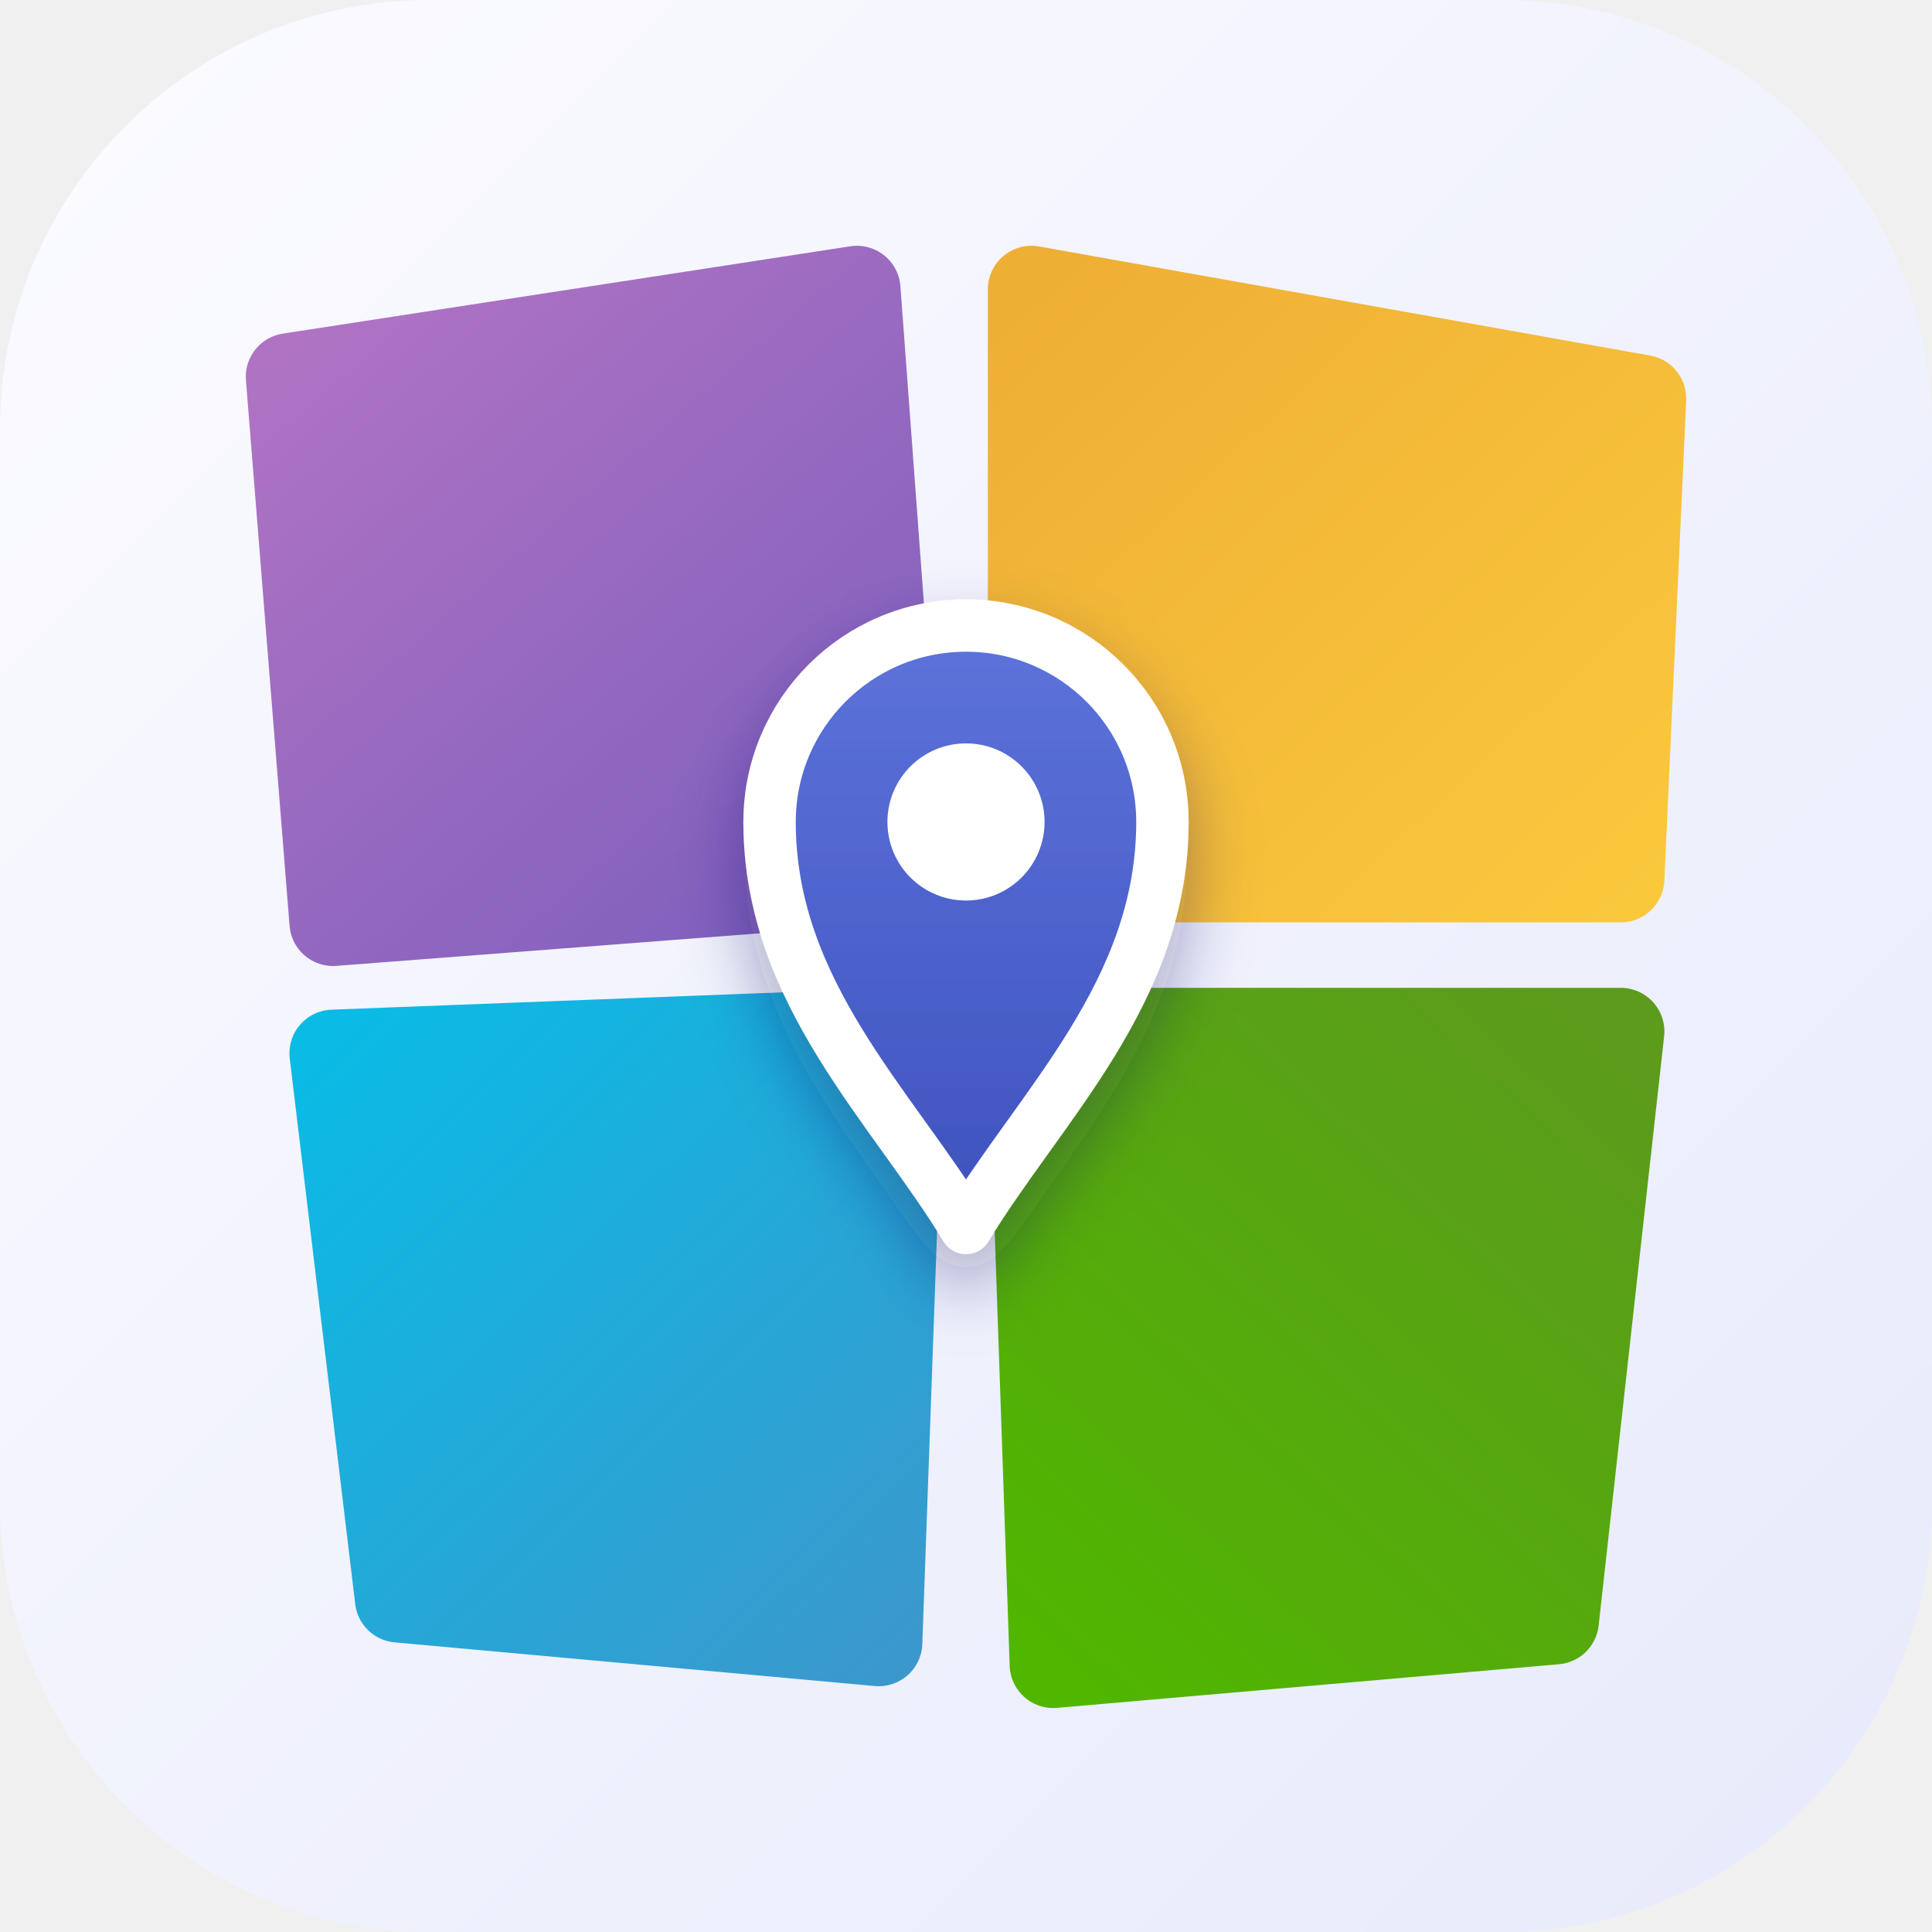
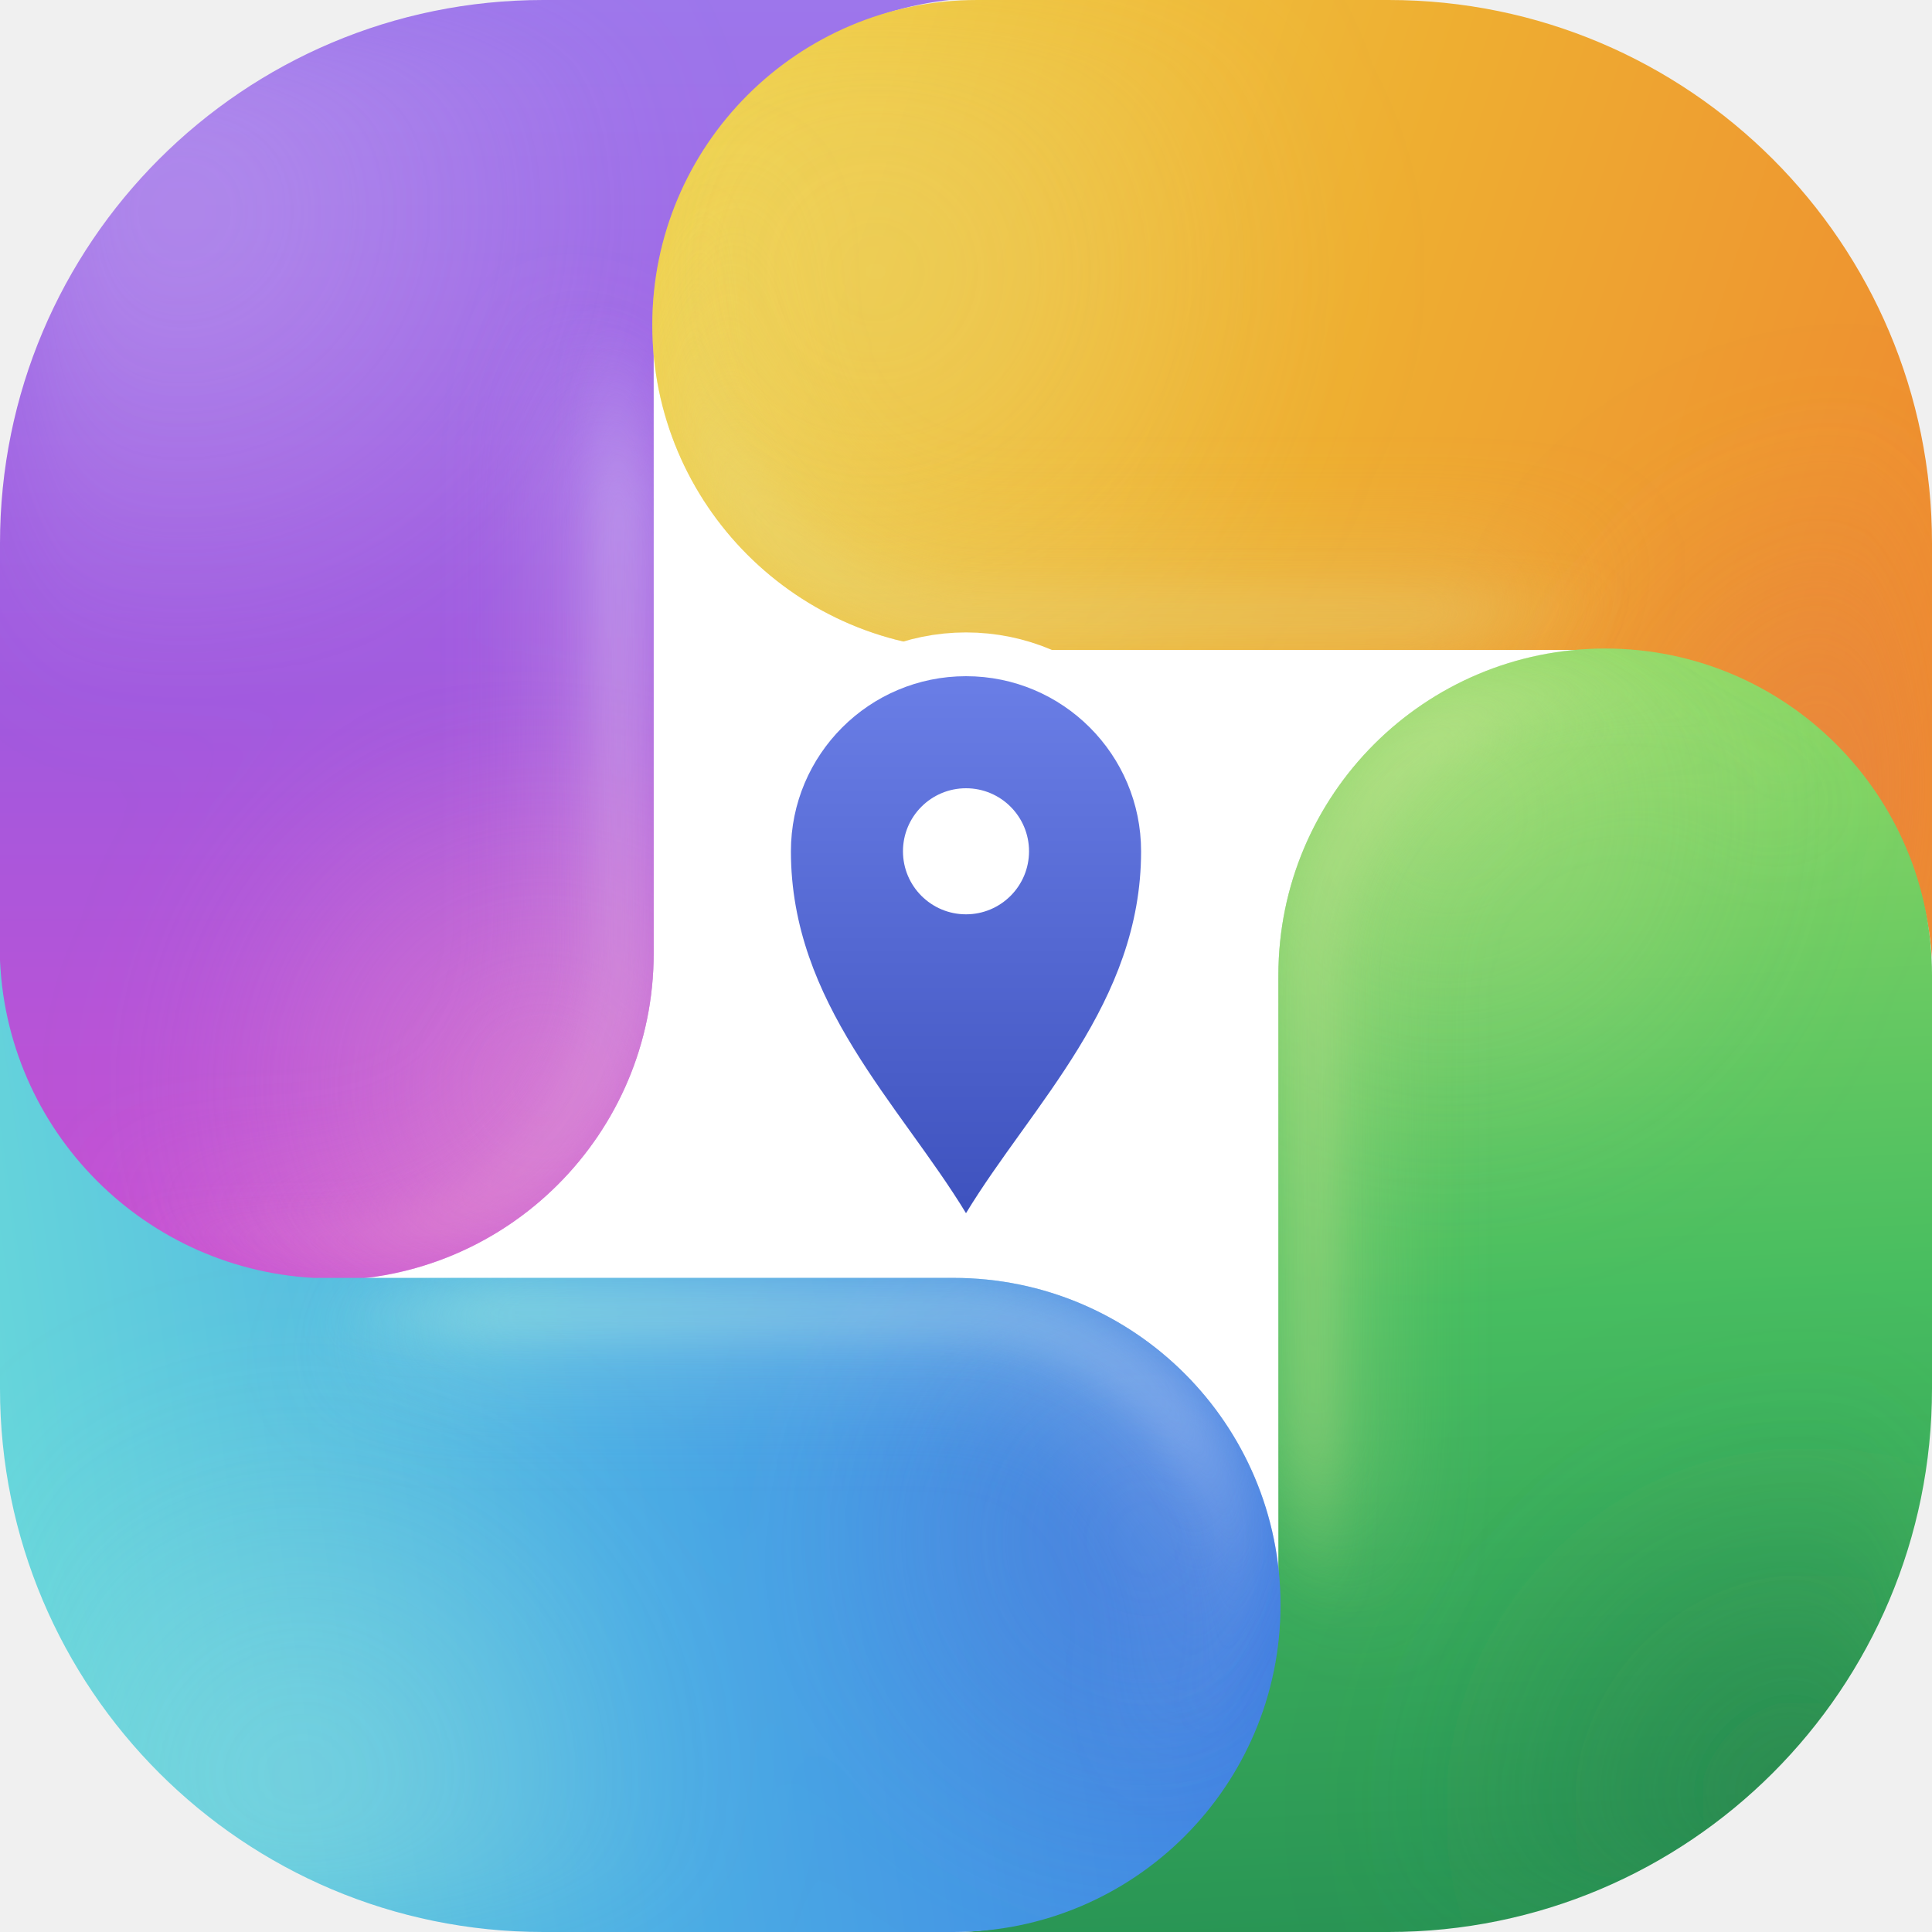
- <svg xmlns="http://www.w3.org/2000/svg" width="1024" height="1024" viewBox="0 0 108 108">
+ <svg xmlns="http://www.w3.org/2000/svg" width="1024" height="1024" viewBox="0 0 32 32" fill="none">
  <defs>
-     <linearGradient id="violet" x1="24" y1="22" x2="50" y2="52" gradientUnits="userSpaceOnUse">
-       <stop offset="0" stop-color="#B274C4" />
-       <stop offset="1" stop-color="#7D5FBD" />
+     <clipPath id="tile">
+       <rect width="32" height="32" rx="9" />
+     </clipPath>
+     <filter id="mesh" x="-20%" y="-20%" width="140%" height="140%">
+       <feGaussianBlur stdDeviation="1.1" />
+     </filter>
+     <filter id="edgeHalo" filterUnits="userSpaceOnUse" x="-4" y="-4" width="40" height="40">
+       <feGaussianBlur stdDeviation="0.75" />
+     </filter>
+     <filter id="edgeCore" filterUnits="userSpaceOnUse" x="-4" y="-4" width="40" height="40">
+       <feGaussianBlur stdDeviation="0.3" />
+     </filter>
+     <linearGradient id="violetBase" x1="5" y1="0" x2="5" y2="21" gradientUnits="userSpaceOnUse">
+       <stop offset="0" stop-color="#9D76EB" />
+       <stop offset="0.55" stop-color="#A159DE" />
+       <stop offset="1" stop-color="#C650D2" />
    </linearGradient>
-     <linearGradient id="yellow" x1="58" y1="22" x2="86" y2="52" gradientUnits="userSpaceOnUse">
-       <stop offset="0" stop-color="#EEAF35" />
-       <stop offset="1" stop-color="#FBC93C" />
+     <radialGradient id="violetLight" cx="3" cy="3.5" r="8" gradientUnits="userSpaceOnUse">
+       <stop offset="0" stop-color="#CBB3F2" stop-opacity="0.65" />
+       <stop offset="1" stop-color="#CBB3F2" stop-opacity="0" />
+     </radialGradient>
+     <radialGradient id="violetPink" cx="9" cy="18" r="6.5" gradientUnits="userSpaceOnUse">
+       <stop offset="0" stop-color="#E188CF" />
+       <stop offset="1" stop-color="#E188CF" stop-opacity="0" />
+     </radialGradient>
+     <linearGradient id="yellowBase" x1="11" y1="5" x2="32" y2="12" gradientUnits="userSpaceOnUse">
+       <stop offset="0" stop-color="#F0D04A" />
+       <stop offset="0.5" stop-color="#EEAE31" />
+       <stop offset="1" stop-color="#EE8B30" />
    </linearGradient>
-     <linearGradient id="blue" x1="24" y1="58" x2="51" y2="86" gradientUnits="userSpaceOnUse">
-       <stop offset="0" stop-color="#0ABBE5" />
-       <stop offset="1" stop-color="#3B98CC" />
+     <radialGradient id="yellowLight" cx="14.5" cy="4.5" r="7.5" gradientUnits="userSpaceOnUse">
+       <stop offset="0" stop-color="#E9D874" stop-opacity="0.65" />
+       <stop offset="1" stop-color="#E9D874" stop-opacity="0" />
+     </radialGradient>
+     <radialGradient id="yellowWarm" cx="31" cy="13" r="6" gradientUnits="userSpaceOnUse">
+       <stop offset="0" stop-color="#E27A4B" stop-opacity="0.8" />
+       <stop offset="1" stop-color="#E27A4B" stop-opacity="0" />
+     </radialGradient>
+     <linearGradient id="greenBase" x1="26" y1="11" x2="27" y2="32" gradientUnits="userSpaceOnUse">
+       <stop offset="0" stop-color="#8ED864" />
+       <stop offset="0.5" stop-color="#47BD60" />
+       <stop offset="1" stop-color="#289454" />
    </linearGradient>
-     <linearGradient id="green" x1="84" y1="58" x2="58" y2="86" gradientUnits="userSpaceOnUse">
-       <stop offset="0" stop-color="#5C9B1C" />
-       <stop offset="1" stop-color="#50B600" />
+     <radialGradient id="greenLight" cx="24" cy="13.5" r="6.5" gradientUnits="userSpaceOnUse">
+       <stop offset="0" stop-color="#C0E38E" stop-opacity="0.65" />
+       <stop offset="1" stop-color="#C0E38E" stop-opacity="0" />
+     </radialGradient>
+     <radialGradient id="greenDeep" cx="30" cy="30" r="7" gradientUnits="userSpaceOnUse">
+       <stop offset="0" stop-color="#237949" stop-opacity="0.85" />
+       <stop offset="1" stop-color="#237949" stop-opacity="0" />
+     </radialGradient>
+     <linearGradient id="blueBase" x1="0" y1="28" x2="21" y2="25" gradientUnits="userSpaceOnUse">
+       <stop offset="0" stop-color="#68D8DA" />
+       <stop offset="0.5" stop-color="#4BACE4" />
+       <stop offset="1" stop-color="#3E82E3" />
    </linearGradient>
-     <linearGradient id="pin" x1="54" y1="34" x2="54" y2="66" gradientUnits="userSpaceOnUse">
-       <stop offset="0" stop-color="#6378E0" />
+     <radialGradient id="blueLight" cx="5" cy="29.5" r="7" gradientUnits="userSpaceOnUse">
+       <stop offset="0" stop-color="#9BE5DF" stop-opacity="0.65" />
+       <stop offset="1" stop-color="#9BE5DF" stop-opacity="0" />
+     </radialGradient>
+     <radialGradient id="blueDeep" cx="19" cy="25.5" r="6" gradientUnits="userSpaceOnUse">
+       <stop offset="0" stop-color="#5778D9" stop-opacity="0.75" />
+       <stop offset="1" stop-color="#5778D9" stop-opacity="0" />
+     </radialGradient>
+     <path id="petalYellow" d="M26.815 10.765L16.186 10.765C13.213 10.765 10.804 8.355 10.804 5.382C10.804 2.41 13.213 3.06368e-05 16.186 3.09348e-05L23.707 3.15309e-05V-0.874C25.21 -0.874 26.494 -0.546 27.57 3.18885e-05L32 3.22461e-05V6.998C32.009 7.152 32.014 7.304 32.014 7.454V16.266C32.014 13.327 29.713 10.926 26.815 10.765Z" />
+     <path id="petalViolet" d="M10.216 -0.661H-0.667V8.501H-0.006L-0.006 15.79C-0.006 18.781 2.419 21.206 5.411 21.206C8.402 21.206 10.827 18.781 10.827 15.79L10.827 5.45C10.841 2.419 13.302 -0.034 16.336 -0.034L10.216 -0.034V-0.661Z" />
+     <path id="petalBlue" d="M5.195 21.166L15.792 21.166C18.784 21.166 21.209 23.591 21.209 26.583C21.209 29.575 18.784 32 15.792 32L3.86224e-05 32L3.99943e-05 24.038C-0.004 23.944 -0.005 23.85 -0.005 23.757L-0.005 15.666C-0.005 18.605 2.296 21.006 5.195 21.166Z" />
+     <path id="petalGreen" d="M24.745 32L32 32V27.179C32.421 26.203 32.667 25.069 32.667 23.77H32V16.156C32 13.166 29.576 10.742 26.587 10.742C23.597 10.742 21.174 13.166 21.174 16.156L21.174 23.77H21.174V26.497C21.174 29.54 18.707 32.007 15.664 32.007H24.437C24.539 32.007 24.641 32.005 24.745 32Z" />
+     <path id="edgeViolet" d="M10.25 5.38 V15.79 A4.84 4.84 0 0 1 5.41 20.63 H2.6" />
+     <path id="edgeYellow" d="M11.38 3.6 V5.38 A4.81 4.81 0 0 0 16.19 10.19 H26.59" />
+     <path id="edgeGreen" d="M29.7 12.44 A4.84 4.84 0 0 0 21.75 16.16 V26.58" />
+     <path id="edgeBlue" d="M5.41 21.74 H15.79 A4.84 4.84 0 0 1 20.34 28.23" />
+     <linearGradient id="fadeViolet" x1="10.25" y1="5.38" x2="2.6" y2="20.63" gradientUnits="userSpaceOnUse">
+       <stop offset="0" stop-color="#CBB3F2" stop-opacity="0" />
+       <stop offset="0.15" stop-color="#CBB3F2" />
+       <stop offset="0.85" stop-color="#E188CF" />
+       <stop offset="1" stop-color="#E188CF" stop-opacity="0" />
+     </linearGradient>
+     <linearGradient id="fadeYellow" x1="11.38" y1="3.6" x2="26.59" y2="10.19" gradientUnits="userSpaceOnUse">
+       <stop offset="0" stop-color="#E9D874" stop-opacity="0" />
+       <stop offset="0.15" stop-color="#E9D874" />
+       <stop offset="0.85" stop-color="#E6C463" />
+       <stop offset="1" stop-color="#E6C463" stop-opacity="0" />
+     </linearGradient>
+     <linearGradient id="fadeGreen" x1="29.7" y1="12.44" x2="21.75" y2="26.58" gradientUnits="userSpaceOnUse">
+       <stop offset="0" stop-color="#C0E38E" stop-opacity="0" />
+       <stop offset="0.15" stop-color="#C0E38E" />
+       <stop offset="0.85" stop-color="#A2D77F" />
+       <stop offset="1" stop-color="#A2D77F" stop-opacity="0" />
+     </linearGradient>
+     <linearGradient id="fadeBlue" x1="5.41" y1="21.74" x2="20.34" y2="28.23" gradientUnits="userSpaceOnUse">
+       <stop offset="0" stop-color="#9BE5DF" stop-opacity="0" />
+       <stop offset="0.15" stop-color="#9BE5DF" />
+       <stop offset="0.85" stop-color="#9EBCF0" />
+       <stop offset="1" stop-color="#9EBCF0" stop-opacity="0" />
+     </linearGradient>
+     <clipPath id="clipYellow">
+       <use href="#petalYellow" />
+     </clipPath>
+     <clipPath id="clipViolet">
+       <use href="#petalViolet" />
+     </clipPath>
+     <clipPath id="clipBlue">
+       <use href="#petalBlue" />
+     </clipPath>
+     <clipPath id="clipGreen">
+       <use href="#petalGreen" />
+     </clipPath>
+   </defs>
+   <g clip-path="url(#tile)">
+     <rect x="4.48" y="4.46" width="23.03" height="23.07" fill="#FFFFFF" />
+     <g clip-path="url(#clipViolet)">
+       <rect x="-1" y="-1" width="18" height="23" fill="url(#violetBase)" />
+       <g filter="url(#mesh)" opacity="0.65">
+         <rect x="-1" y="-1" width="18" height="23" fill="url(#violetLight)" />
+         <rect x="-1" y="-1" width="18" height="23" fill="url(#violetPink)" />
+       </g>
+       <use href="#edgeViolet" stroke="url(#fadeViolet)" stroke-width="2.6" stroke-linecap="round" opacity="0.319" filter="url(#edgeHalo)" />
+       <use href="#edgeViolet" stroke="url(#fadeViolet)" stroke-width="0.9" stroke-linecap="round" opacity="0.38" filter="url(#edgeCore)" />
+     </g>
+     <g clip-path="url(#clipYellow)">
+       <rect x="10" y="-1" width="23" height="18" fill="url(#yellowBase)" />
+       <g filter="url(#mesh)" opacity="0.65">
+         <rect x="10" y="-1" width="23" height="18" fill="url(#yellowLight)" />
+         <rect x="10" y="-1" width="23" height="18" fill="url(#yellowWarm)" />
+       </g>
+       <use href="#edgeYellow" stroke="url(#fadeYellow)" stroke-width="2.6" stroke-linecap="round" opacity="0.319" filter="url(#edgeHalo)" />
+       <use href="#edgeYellow" stroke="url(#fadeYellow)" stroke-width="0.9" stroke-linecap="round" opacity="0.38" filter="url(#edgeCore)" />
+     </g>
+     <g clip-path="url(#clipGreen)">
+       <rect x="15" y="10" width="18" height="23" fill="url(#greenBase)" />
+       <g filter="url(#mesh)" opacity="0.65">
+         <rect x="15" y="10" width="18" height="23" fill="url(#greenLight)" />
+         <rect x="15" y="10" width="18" height="23" fill="url(#greenDeep)" />
+       </g>
+       <use href="#edgeGreen" stroke="url(#fadeGreen)" stroke-width="2.6" stroke-linecap="round" opacity="0.319" filter="url(#edgeHalo)" />
+       <use href="#edgeGreen" stroke="url(#fadeGreen)" stroke-width="0.9" stroke-linecap="round" opacity="0.38" filter="url(#edgeCore)" />
+     </g>
+     <g clip-path="url(#clipBlue)">
+       <rect x="-1" y="15" width="23" height="18" fill="url(#blueBase)" />
+       <g filter="url(#mesh)" opacity="0.65">
+         <rect x="-1" y="15" width="23" height="18" fill="url(#blueLight)" />
+         <rect x="-1" y="15" width="23" height="18" fill="url(#blueDeep)" />
+       </g>
+       <use href="#edgeBlue" stroke="url(#fadeBlue)" stroke-width="2.6" stroke-linecap="round" opacity="0.319" filter="url(#edgeHalo)" />
+       <use href="#edgeBlue" stroke="url(#fadeBlue)" stroke-width="0.9" stroke-linecap="round" opacity="0.38" filter="url(#edgeCore)" />
+     </g>
+   </g>
+   <defs>
+     <linearGradient id="territoryPin" x1="0" y1="0" x2="0" y2="1">
+       <stop offset="0" stop-color="#6A7EE6" />
      <stop offset="1" stop-color="#3E52BE" />
    </linearGradient>
-     <linearGradient id="paper" x1="0" y1="0" x2="108" y2="108" gradientUnits="userSpaceOnUse">
-       <stop offset="0" stop-color="#FBFBFF" />
-       <stop offset="1" stop-color="#E7EAFB" />
-     </linearGradient>
-     <filter id="shadow" x="-40%" y="-40%" width="180%" height="180%">
-       <feDropShadow dx="0" dy="1.6" stdDeviation="1.6" flood-color="#1B2466" flood-opacity="0.35" />
-     </filter>
  </defs>
-   <rect width="108" height="108" rx="24" fill="url(#paper)" />
-   <g transform="translate(54 54) scale(1.22) translate(-54 -54)">
-     <polygon points="23,27 49,23 51,50 25,52" fill="url(#violet)" stroke="url(#violet)" stroke-width="4" stroke-linejoin="round" />
-     <polygon points="57,23 85,28 84,50 57,50" fill="url(#yellow)" stroke="url(#yellow)" stroke-width="4" stroke-linejoin="round" />
-     <polygon points="25,58 51,57 50,85 28,83" fill="url(#blue)" stroke="url(#blue)" stroke-width="4" stroke-linejoin="round" />
-     <polygon points="57,57 84,57 81,84 58,86" fill="url(#green)" stroke="url(#green)" stroke-width="4" stroke-linejoin="round" />
-     <path d="M54 66 C50.6 60.4 45 55.2 45 47.4 A9 9 0 1 1 63 47.4 C63 55.2 57.4 60.4 54 66 Z" fill="url(#pin)" stroke="#FFFFFF" stroke-width="2.4" stroke-linejoin="round" filter="url(#shadow)" />
-     <circle cx="54" cy="47.4" r="3.6" fill="#FFFFFF" />
-   </g>
+   <path d="M16 20.094 C14.904 18.291 13.1 16.614 13.1 14.1 A2.9 2.9 0 1 1 18.9 14.1 C18.9 16.614 17.096 18.291 16 20.094 Z" fill="#FFFFFF" stroke="#FFFFFF" stroke-width="1.45" stroke-linejoin="round" />
+   <path d="M16 20.094 C14.904 18.291 13.1 16.614 13.1 14.1 A2.9 2.9 0 1 1 18.9 14.1 C18.9 16.614 17.096 18.291 16 20.094 Z" fill="url(#territoryPin)" />
+   <circle cx="16" cy="14.1" r="1.044" fill="#FFFFFF" />
</svg>
